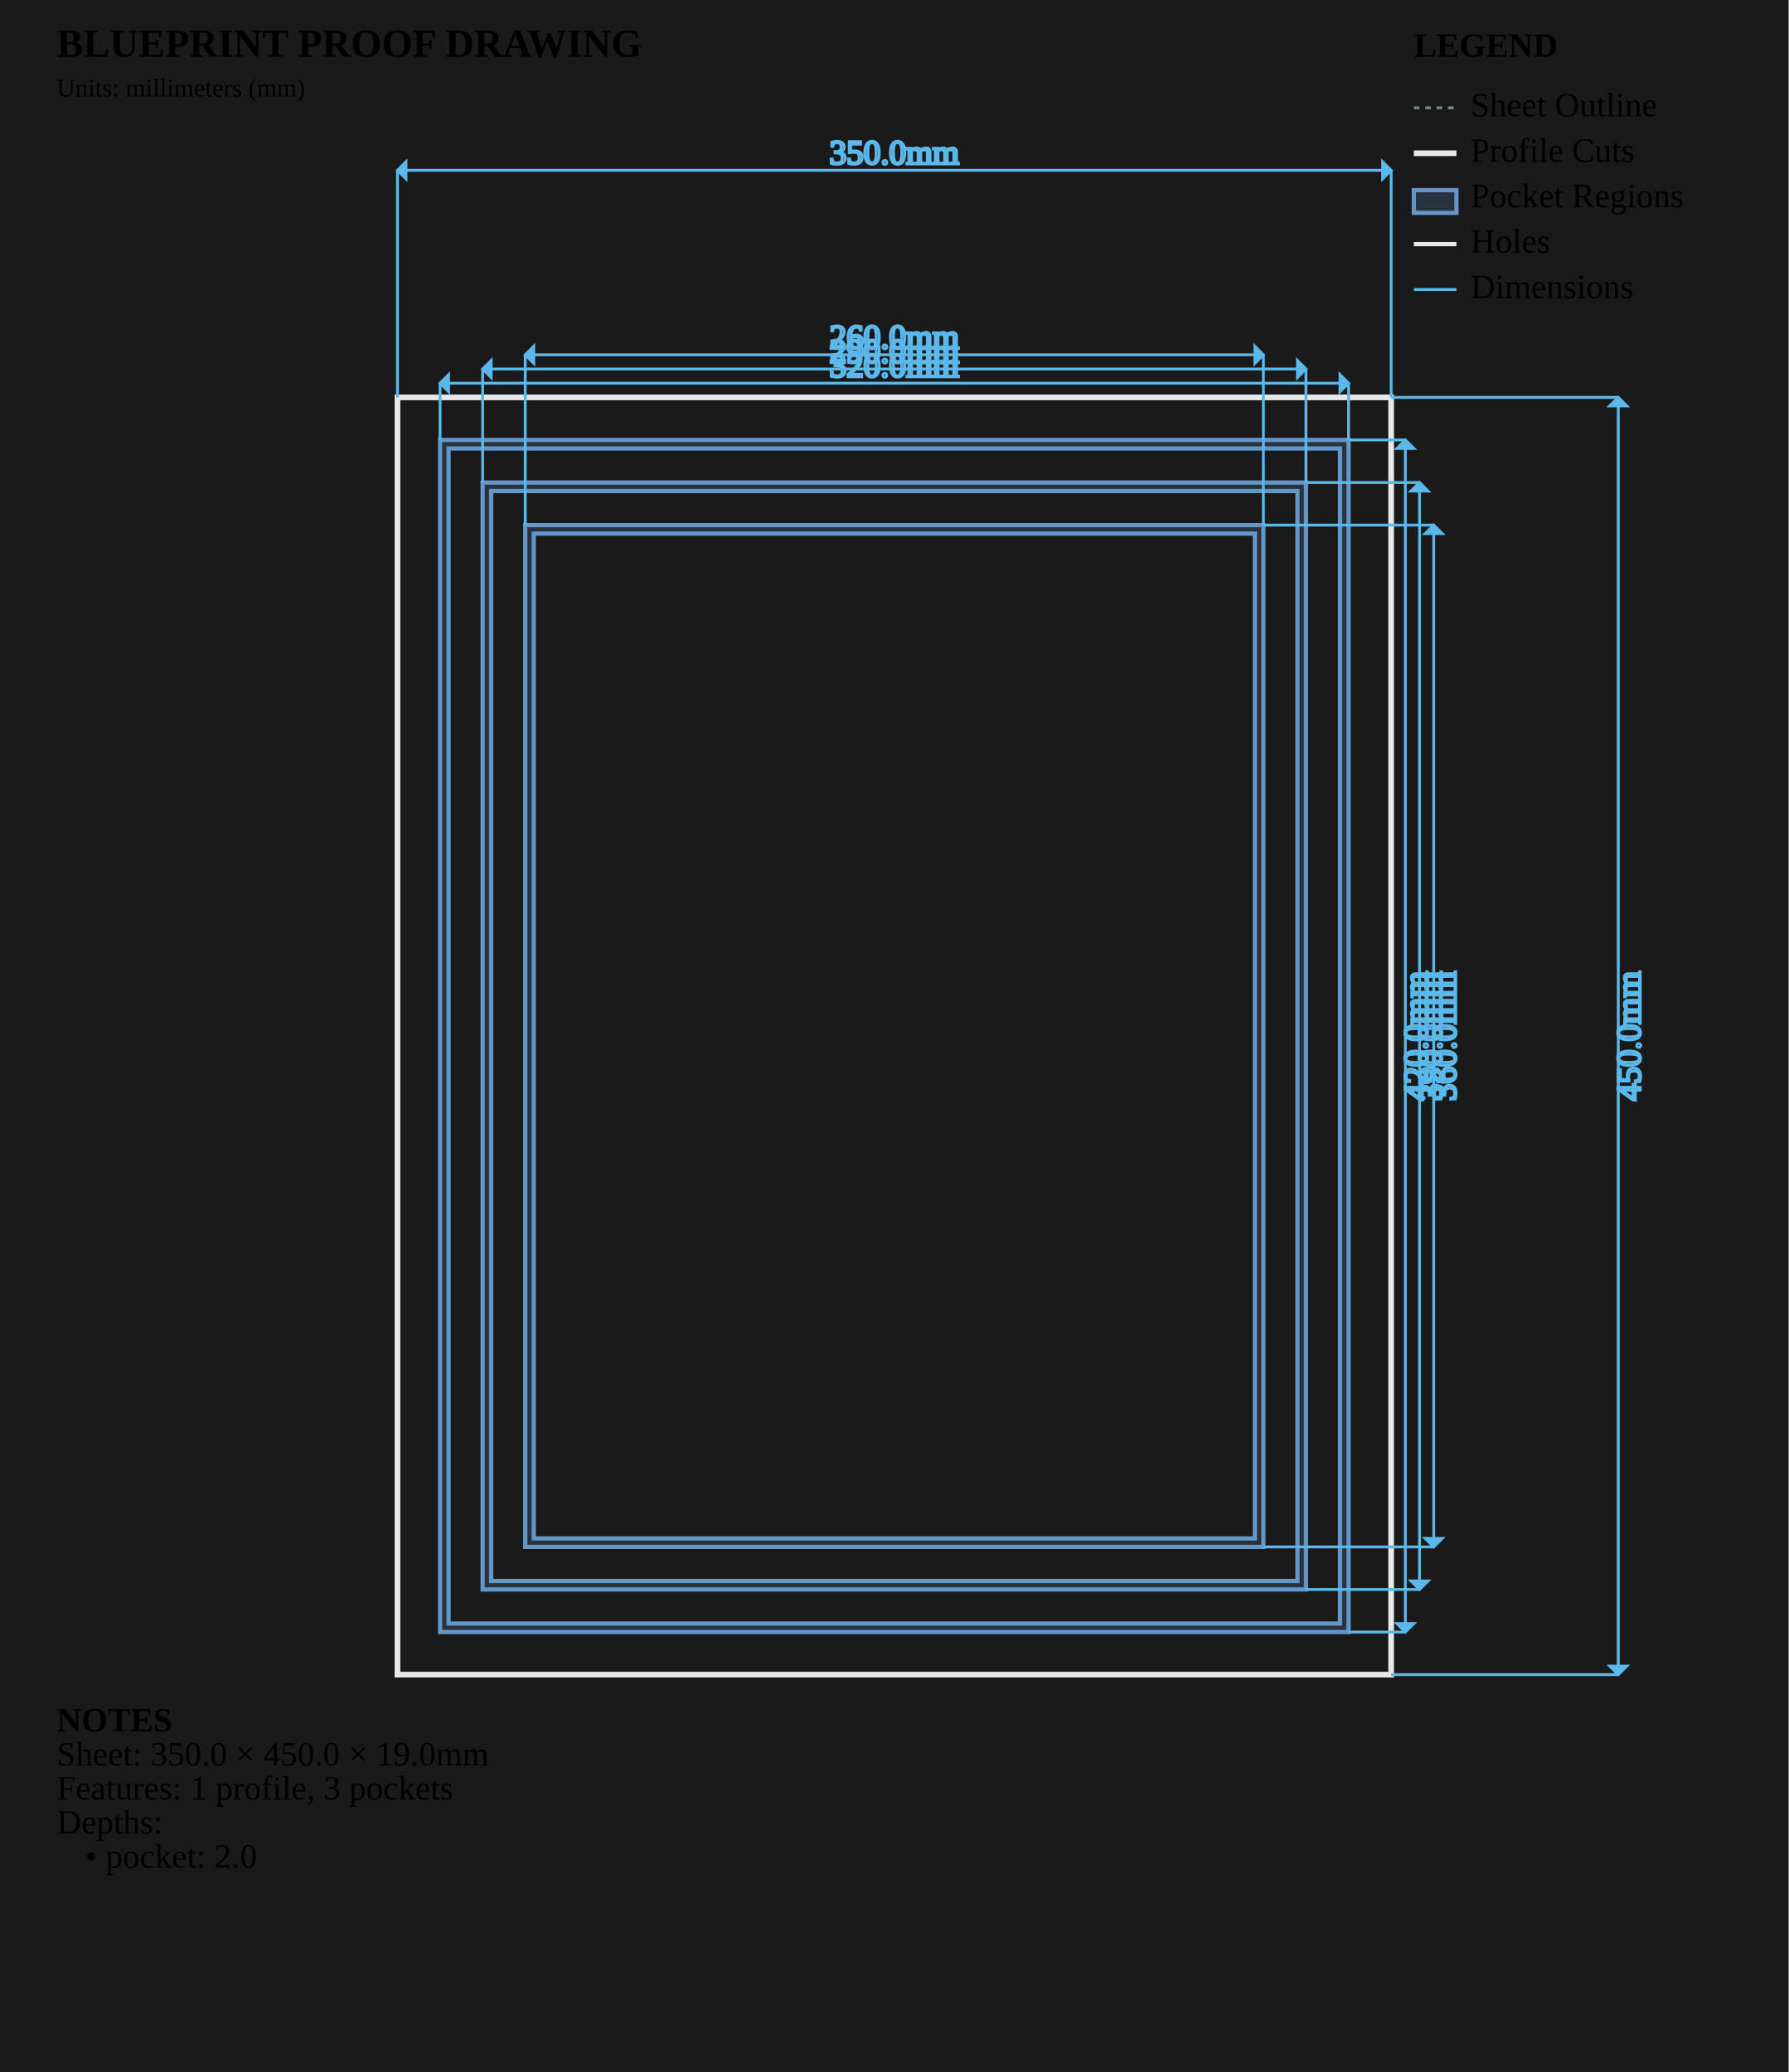
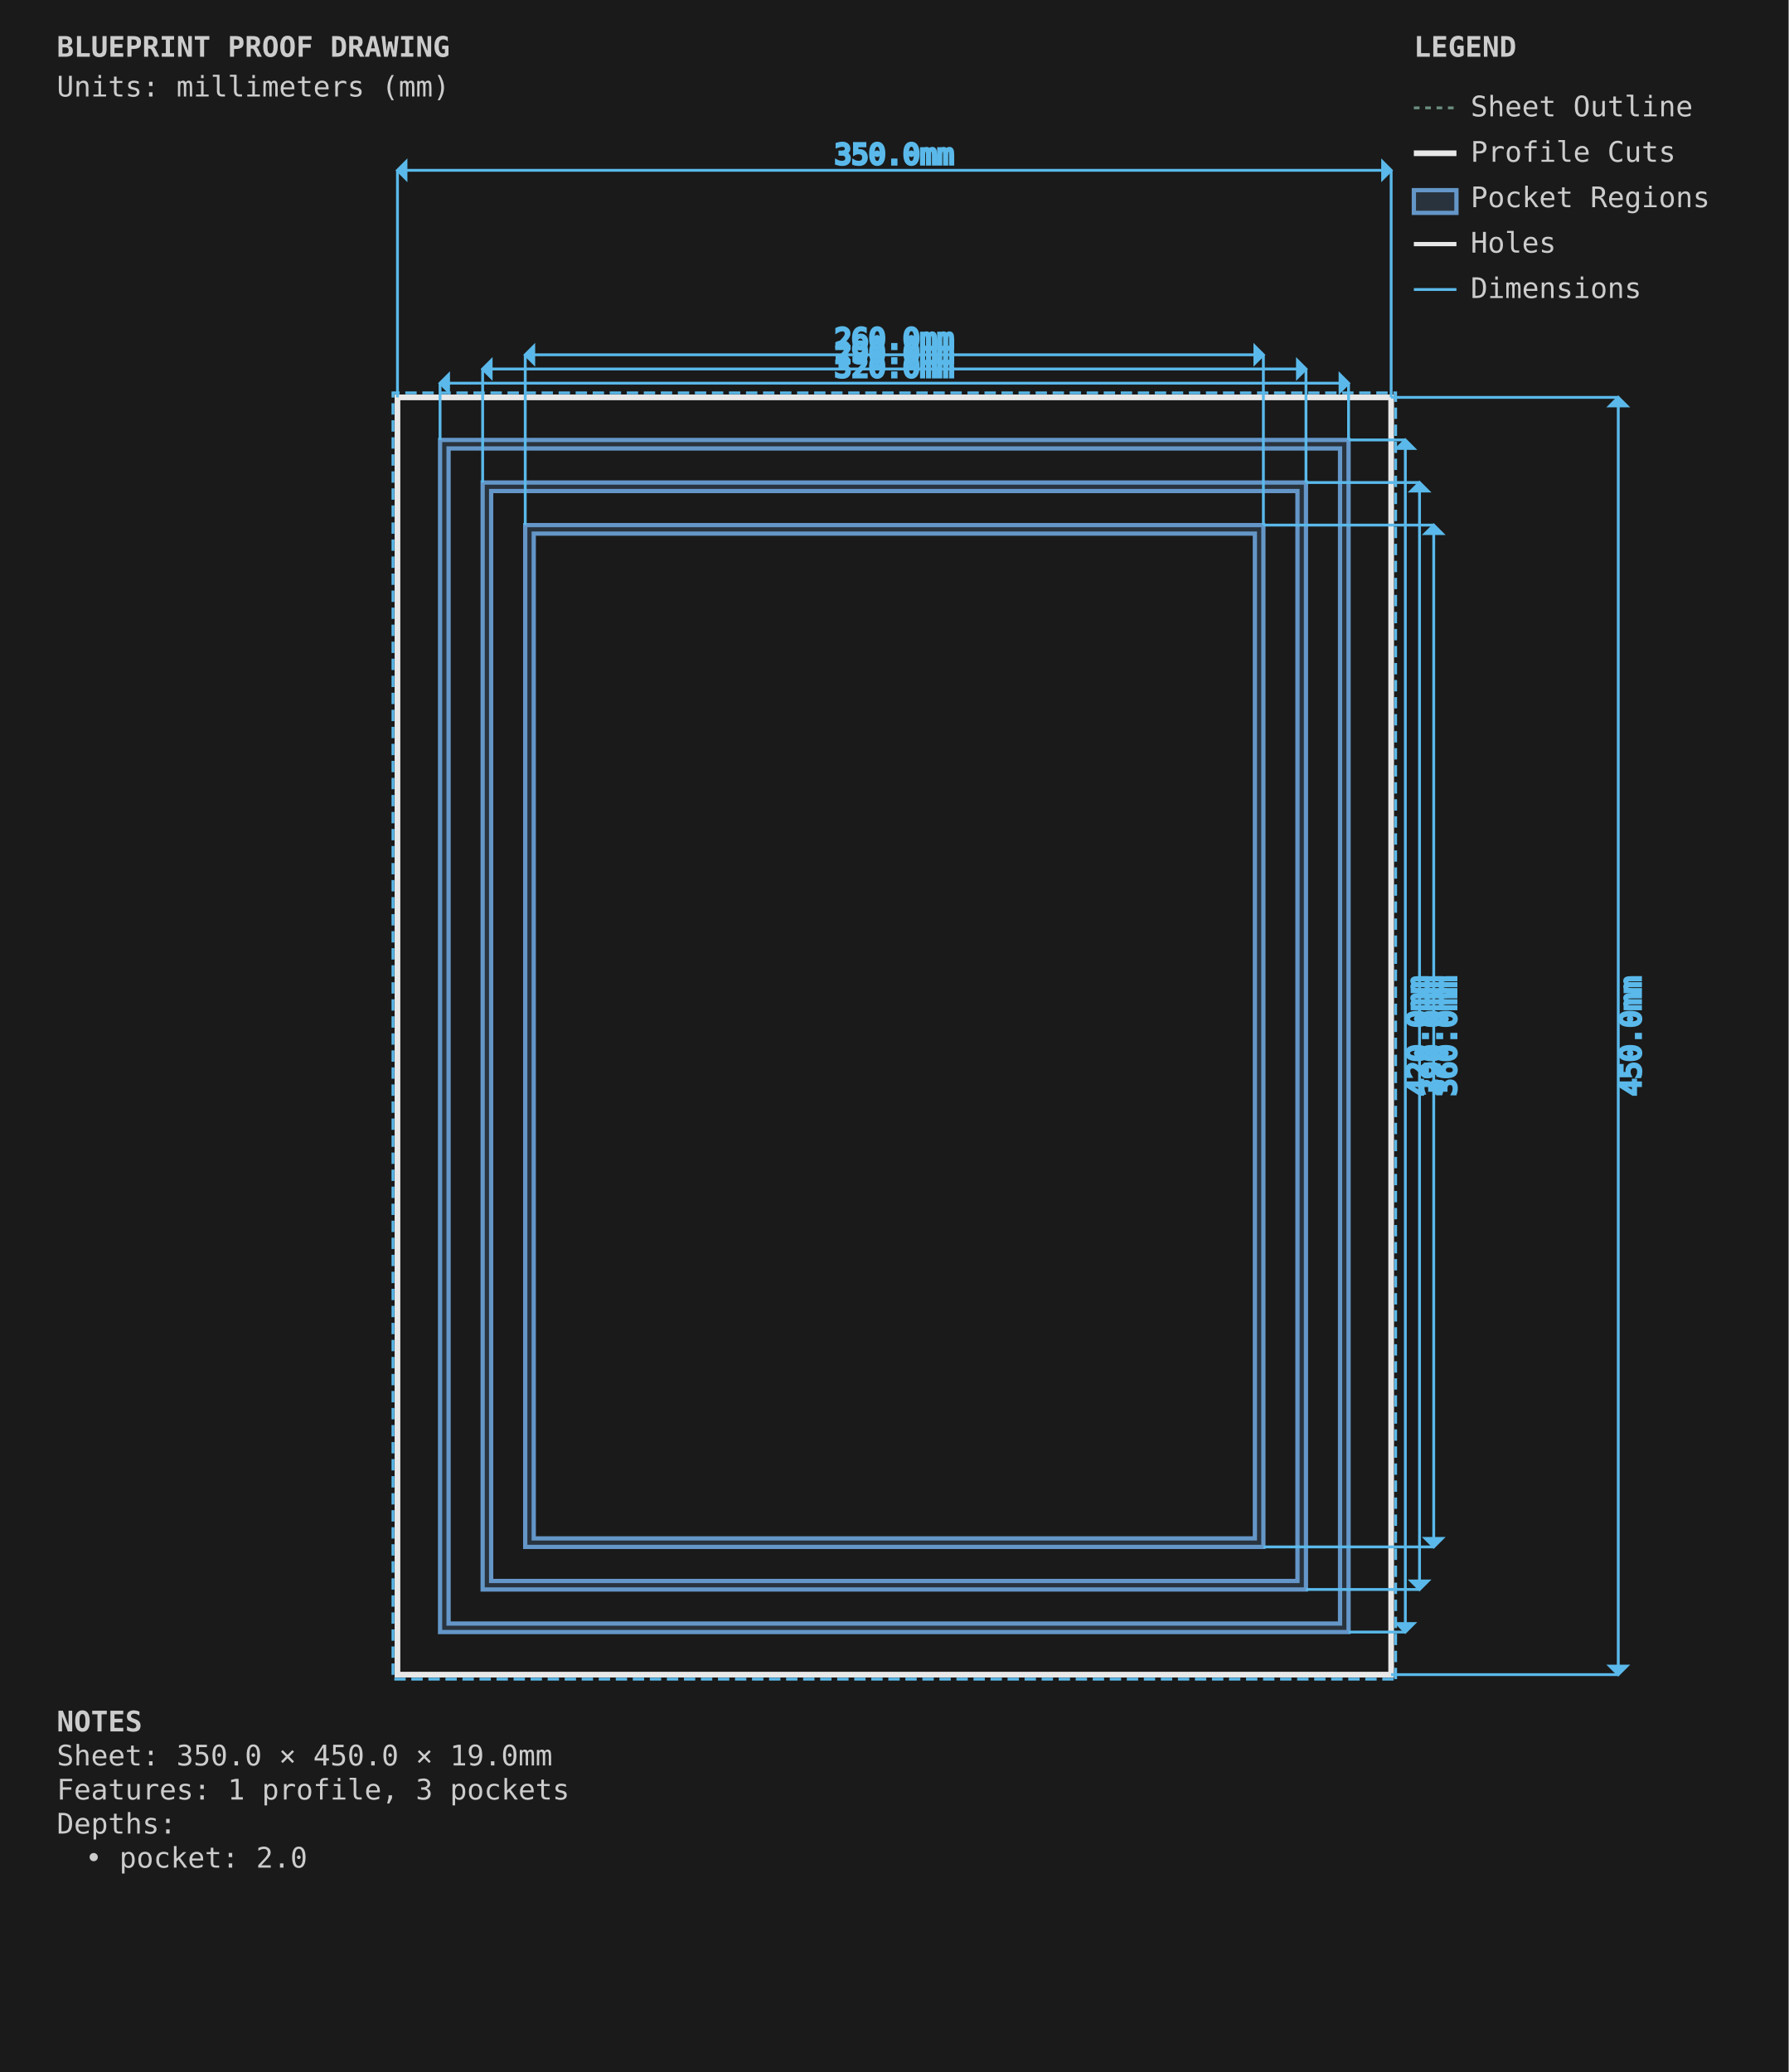
<svg xmlns="http://www.w3.org/2000/svg" viewBox="0 0 630.0 730.0" width="630.0mm" height="730.0mm">
  <style>
        .sheet-outline { stroke: #6b8e7f; stroke-width: 1; fill: none; stroke-dasharray: 2,2; }
        .profile-cuts { stroke: #e8e8e8; stroke-width: 2; fill: none; }
+         .profile-toolpaths { stroke: #5ab9ea; stroke-width: 1; fill: none; stroke-dasharray: 4,2; }
        .waste-cuts { stroke: #ff9500; stroke-width: 2; fill: none; stroke-dasharray: 8,4; }
        .pocket-regions { stroke: #6496c8; stroke-width: 1.5; fill: #6496c8; fill-opacity: 0.2; }
        .holes { stroke: #e8e8e8; stroke-width: 1.5; fill: none; }
        .engrave-paths { stroke: #888888; stroke-width: 0.25; fill: none; }
        .construction { stroke: #6b8e7f; stroke-width: 0.5; fill: none; stroke-dasharray: 2,2; }
        .dimensions { stroke: #5ab9ea; stroke-width: 1; fill: none; }
-         .dimension-text { fill:
+         .dimension-text { fill: #5ab9ea; font-family: monospace; font-size: 10px; }
        .gap-dimensions { stroke: #ff9500; stroke-width: 1; fill: none; }
-         .gap-text { fill:
+         .gap-text { fill: #ff9500; font-family: monospace; font-size: 10px; }
        .notes { fill: #cccccc; font-family: monospace; font-size: 10px; }
        .legend { fill: #cccccc; font-family: monospace; font-size: 10px; }
        .part-label { fill: #ffcc00; font-family: monospace; font-size: 8px; font-weight: bold; }
+         .edge-label { fill: #ffcc00; font-family: monospace; font-size: 7px; }
    </style>
  <rect x="0" y="0" width="630.0" height="730.0" fill="#1a1a1a" />
  <g id="SHEET_OUTLINE" class="sheet-outline">
    <rect x="140" y="140" width="350.0" height="450.0" />
  </g>
  <g id="PROFILE_CUTS" class="profile-cuts">
    <rect x="140.0" y="140.0" width="350.0" height="450.0" />
+   </g>
+   <g id="PROFILE_TOOLPATHS" class="profile-toolpaths">
+     <path d="M 491.587 591.587 L 491.587 138.413 L 138.412 138.413 L 138.412 591.587 Z" fill-rule="evenodd" />
  </g>
  <g id="WASTE_CUTS" class="waste-cuts" />
  <g id="POCKET_REGIONS" class="pocket-regions">
    <path d="M 155.000 155.000 L 475.000 155.000 L 475.000 575.000 L 155.000 575.000 Z M 472.000 572.000 L 472.000 158.000 L 158.000 158.000 L 158.000 572.000 Z" fill-rule="evenodd" />
    <path d="M 170.000 170.000 L 460.000 170.000 L 460.000 560.000 L 170.000 560.000 Z M 457.000 557.000 L 457.000 173.000 L 173.000 173.000 L 173.000 557.000 Z" fill-rule="evenodd" />
    <path d="M 185.000 185.000 L 445.000 185.000 L 445.000 545.000 L 185.000 545.000 Z M 442.000 542.000 L 442.000 188.000 L 188.000 188.000 L 188.000 542.000 Z" fill-rule="evenodd" />
  </g>
  <g id="ENGRAVE_PATHS" class="engrave-paths" />
  <g id="HOLES" class="holes" />
  <g id="LABELS" class="labels" />
  <g id="EDGE_COLORS" class="edge-colors" />
  <g id="CONSTRUCTION" class="construction" />
  <g id="DIMENSIONS" class="dimensions">
    <line x1="155.0" y1="155.0" x2="155.0" y2="135.0" stroke="#5ab9ea" stroke-width="1" />
    <line x1="475.0" y1="155.0" x2="475.0" y2="135.0" stroke="#5ab9ea" stroke-width="1" />
    <line x1="155.0" y1="135.0" x2="475.0" y2="135.0" stroke="#5ab9ea" stroke-width="1" />
    <polygon points="155.0,135.0 158.0,132.0 158.0,138.0" fill="#5ab9ea" />
    <polygon points="475.0,135.0 472.0,132.0 472.0,138.0" fill="#5ab9ea" />
    <text x="315.0" y="130.0" class="dimension-text" text-anchor="middle" dominant-baseline="middle">320.0mm</text>
    <line x1="475.0" y1="155.0" x2="495.0" y2="155.0" stroke="#5ab9ea" stroke-width="1" />
    <line x1="475.0" y1="575.0" x2="495.0" y2="575.0" stroke="#5ab9ea" stroke-width="1" />
    <line x1="495.0" y1="155.0" x2="495.0" y2="575.0" stroke="#5ab9ea" stroke-width="1" />
    <polygon points="495.0,155.0 492.0,158.0 498.0,158.0" fill="#5ab9ea" />
    <polygon points="495.0,575.0 492.0,572.0 498.0,572.0" fill="#5ab9ea" />
    <text x="500.0" y="365.0" class="dimension-text" text-anchor="middle" dominant-baseline="middle" transform="rotate(-90 500.0 365.0)">420.0mm</text>
    <line x1="170.0" y1="170.0" x2="170.0" y2="130.0" stroke="#5ab9ea" stroke-width="1" />
    <line x1="460.0" y1="170.0" x2="460.0" y2="130.0" stroke="#5ab9ea" stroke-width="1" />
    <line x1="170.0" y1="130.0" x2="460.0" y2="130.0" stroke="#5ab9ea" stroke-width="1" />
    <polygon points="170.0,130.0 173.0,127.0 173.0,133.0" fill="#5ab9ea" />
    <polygon points="460.0,130.0 457.0,127.0 457.0,133.0" fill="#5ab9ea" />
    <text x="315.0" y="125.0" class="dimension-text" text-anchor="middle" dominant-baseline="middle">290.0mm</text>
    <line x1="460.0" y1="170.0" x2="500.0" y2="170.0" stroke="#5ab9ea" stroke-width="1" />
    <line x1="460.0" y1="560.0" x2="500.0" y2="560.0" stroke="#5ab9ea" stroke-width="1" />
    <line x1="500.0" y1="170.0" x2="500.0" y2="560.0" stroke="#5ab9ea" stroke-width="1" />
    <polygon points="500.0,170.0 497.0,173.0 503.0,173.0" fill="#5ab9ea" />
    <polygon points="500.0,560.0 497.0,557.0 503.0,557.0" fill="#5ab9ea" />
    <text x="505.0" y="365.0" class="dimension-text" text-anchor="middle" dominant-baseline="middle" transform="rotate(-90 505.0 365.0)">390.0mm</text>
    <line x1="185.0" y1="185.0" x2="185.0" y2="125.0" stroke="#5ab9ea" stroke-width="1" />
    <line x1="445.0" y1="185.0" x2="445.0" y2="125.0" stroke="#5ab9ea" stroke-width="1" />
    <line x1="185.0" y1="125.0" x2="445.0" y2="125.0" stroke="#5ab9ea" stroke-width="1" />
    <polygon points="185.0,125.0 188.0,122.0 188.0,128.0" fill="#5ab9ea" />
    <polygon points="445.0,125.0 442.0,122.0 442.0,128.0" fill="#5ab9ea" />
    <text x="315.0" y="120.0" class="dimension-text" text-anchor="middle" dominant-baseline="middle">260.0mm</text>
    <line x1="445.0" y1="185.0" x2="505.0" y2="185.0" stroke="#5ab9ea" stroke-width="1" />
    <line x1="445.0" y1="545.0" x2="505.0" y2="545.0" stroke="#5ab9ea" stroke-width="1" />
    <line x1="505.0" y1="185.0" x2="505.0" y2="545.0" stroke="#5ab9ea" stroke-width="1" />
    <polygon points="505.0,185.0 502.0,188.0 508.0,188.0" fill="#5ab9ea" />
    <polygon points="505.0,545.0 502.0,542.0 508.0,542.0" fill="#5ab9ea" />
    <text x="510.0" y="365.0" class="dimension-text" text-anchor="middle" dominant-baseline="middle" transform="rotate(-90 510.0 365.0)">360.0mm</text>
    <line x1="140.0" y1="140.0" x2="140.0" y2="60.0" stroke="#5ab9ea" stroke-width="1" />
    <line x1="490.0" y1="140.0" x2="490.0" y2="60.0" stroke="#5ab9ea" stroke-width="1" />
    <line x1="140.0" y1="60.0" x2="490.0" y2="60.0" stroke="#5ab9ea" stroke-width="1" />
    <polygon points="140.0,60.0 143.0,57.0 143.0,63.0" fill="#5ab9ea" />
    <polygon points="490.0,60.0 487.0,57.0 487.0,63.0" fill="#5ab9ea" />
    <text x="315.0" y="55.0" class="dimension-text" text-anchor="middle" dominant-baseline="middle">350.0mm</text>
    <line x1="490.0" y1="140.0" x2="570.0" y2="140.0" stroke="#5ab9ea" stroke-width="1" />
    <line x1="490.0" y1="590.0" x2="570.0" y2="590.0" stroke="#5ab9ea" stroke-width="1" />
    <line x1="570.0" y1="140.0" x2="570.0" y2="590.0" stroke="#5ab9ea" stroke-width="1" />
    <polygon points="570.0,140.0 567.0,143.0 573.0,143.0" fill="#5ab9ea" />
    <polygon points="570.0,590.0 567.0,587.0 573.0,587.0" fill="#5ab9ea" />
    <text x="575.0" y="365.0" class="dimension-text" text-anchor="middle" dominant-baseline="middle" transform="rotate(-90 575.0 365.0)">450.0mm</text>
  </g>
  <g id="NOTES" class="notes">
    <text x="20" y="610.0" class="notes" font-weight="bold">NOTES</text>
    <text x="20" y="622.0" class="notes">Sheet: 350.0 × 450.0 × 19.0mm</text>
    <text x="20" y="634.0" class="notes">Features: 1 profile, 3 pockets</text>
    <text x="20" y="646.0" class="notes">Depths:</text>
    <text x="30" y="658.0" class="notes">• pocket: 2.0</text>
  </g>
  <g id="TITLE_BLOCK" class="title-block">
    <text x="20" y="20" class="notes" font-weight="bold" font-size="14px">BLUEPRINT PROOF DRAWING</text>
    <text x="20" y="34" class="notes" font-size="9px">Units: millimeters (mm)</text>
  </g>
  <g id="LEGEND" class="legend">
    <text x="498.0" y="20" class="legend" font-weight="bold">LEGEND</text>
    <line x1="498.0" y1="38" x2="513.0" y2="38" stroke="#6b8e7f" stroke-width="1" stroke-dasharray="2,2" />
    <text x="518.0" y="41" class="legend">Sheet Outline</text>
    <line x1="498.0" y1="54" x2="513.0" y2="54" stroke="#e8e8e8" stroke-width="2" />
    <text x="518.0" y="57" class="legend">Profile Cuts</text>
    <rect x="498.0" y="67" width="15.0" height="8" stroke="#6496c8" stroke-width="1.5" fill="#6496c8" fill-opacity="0.2" />
    <text x="518.0" y="73" class="legend">Pocket Regions</text>
    <line x1="498.0" y1="86" x2="513.0" y2="86" stroke="#e8e8e8" stroke-width="1.5" />
    <text x="518.0" y="89" class="legend">Holes</text>
    <line x1="498.0" y1="102" x2="513.0" y2="102" stroke="#5ab9ea" stroke-width="1" />
    <text x="518.0" y="105" class="legend">Dimensions</text>
  </g>
</svg>
